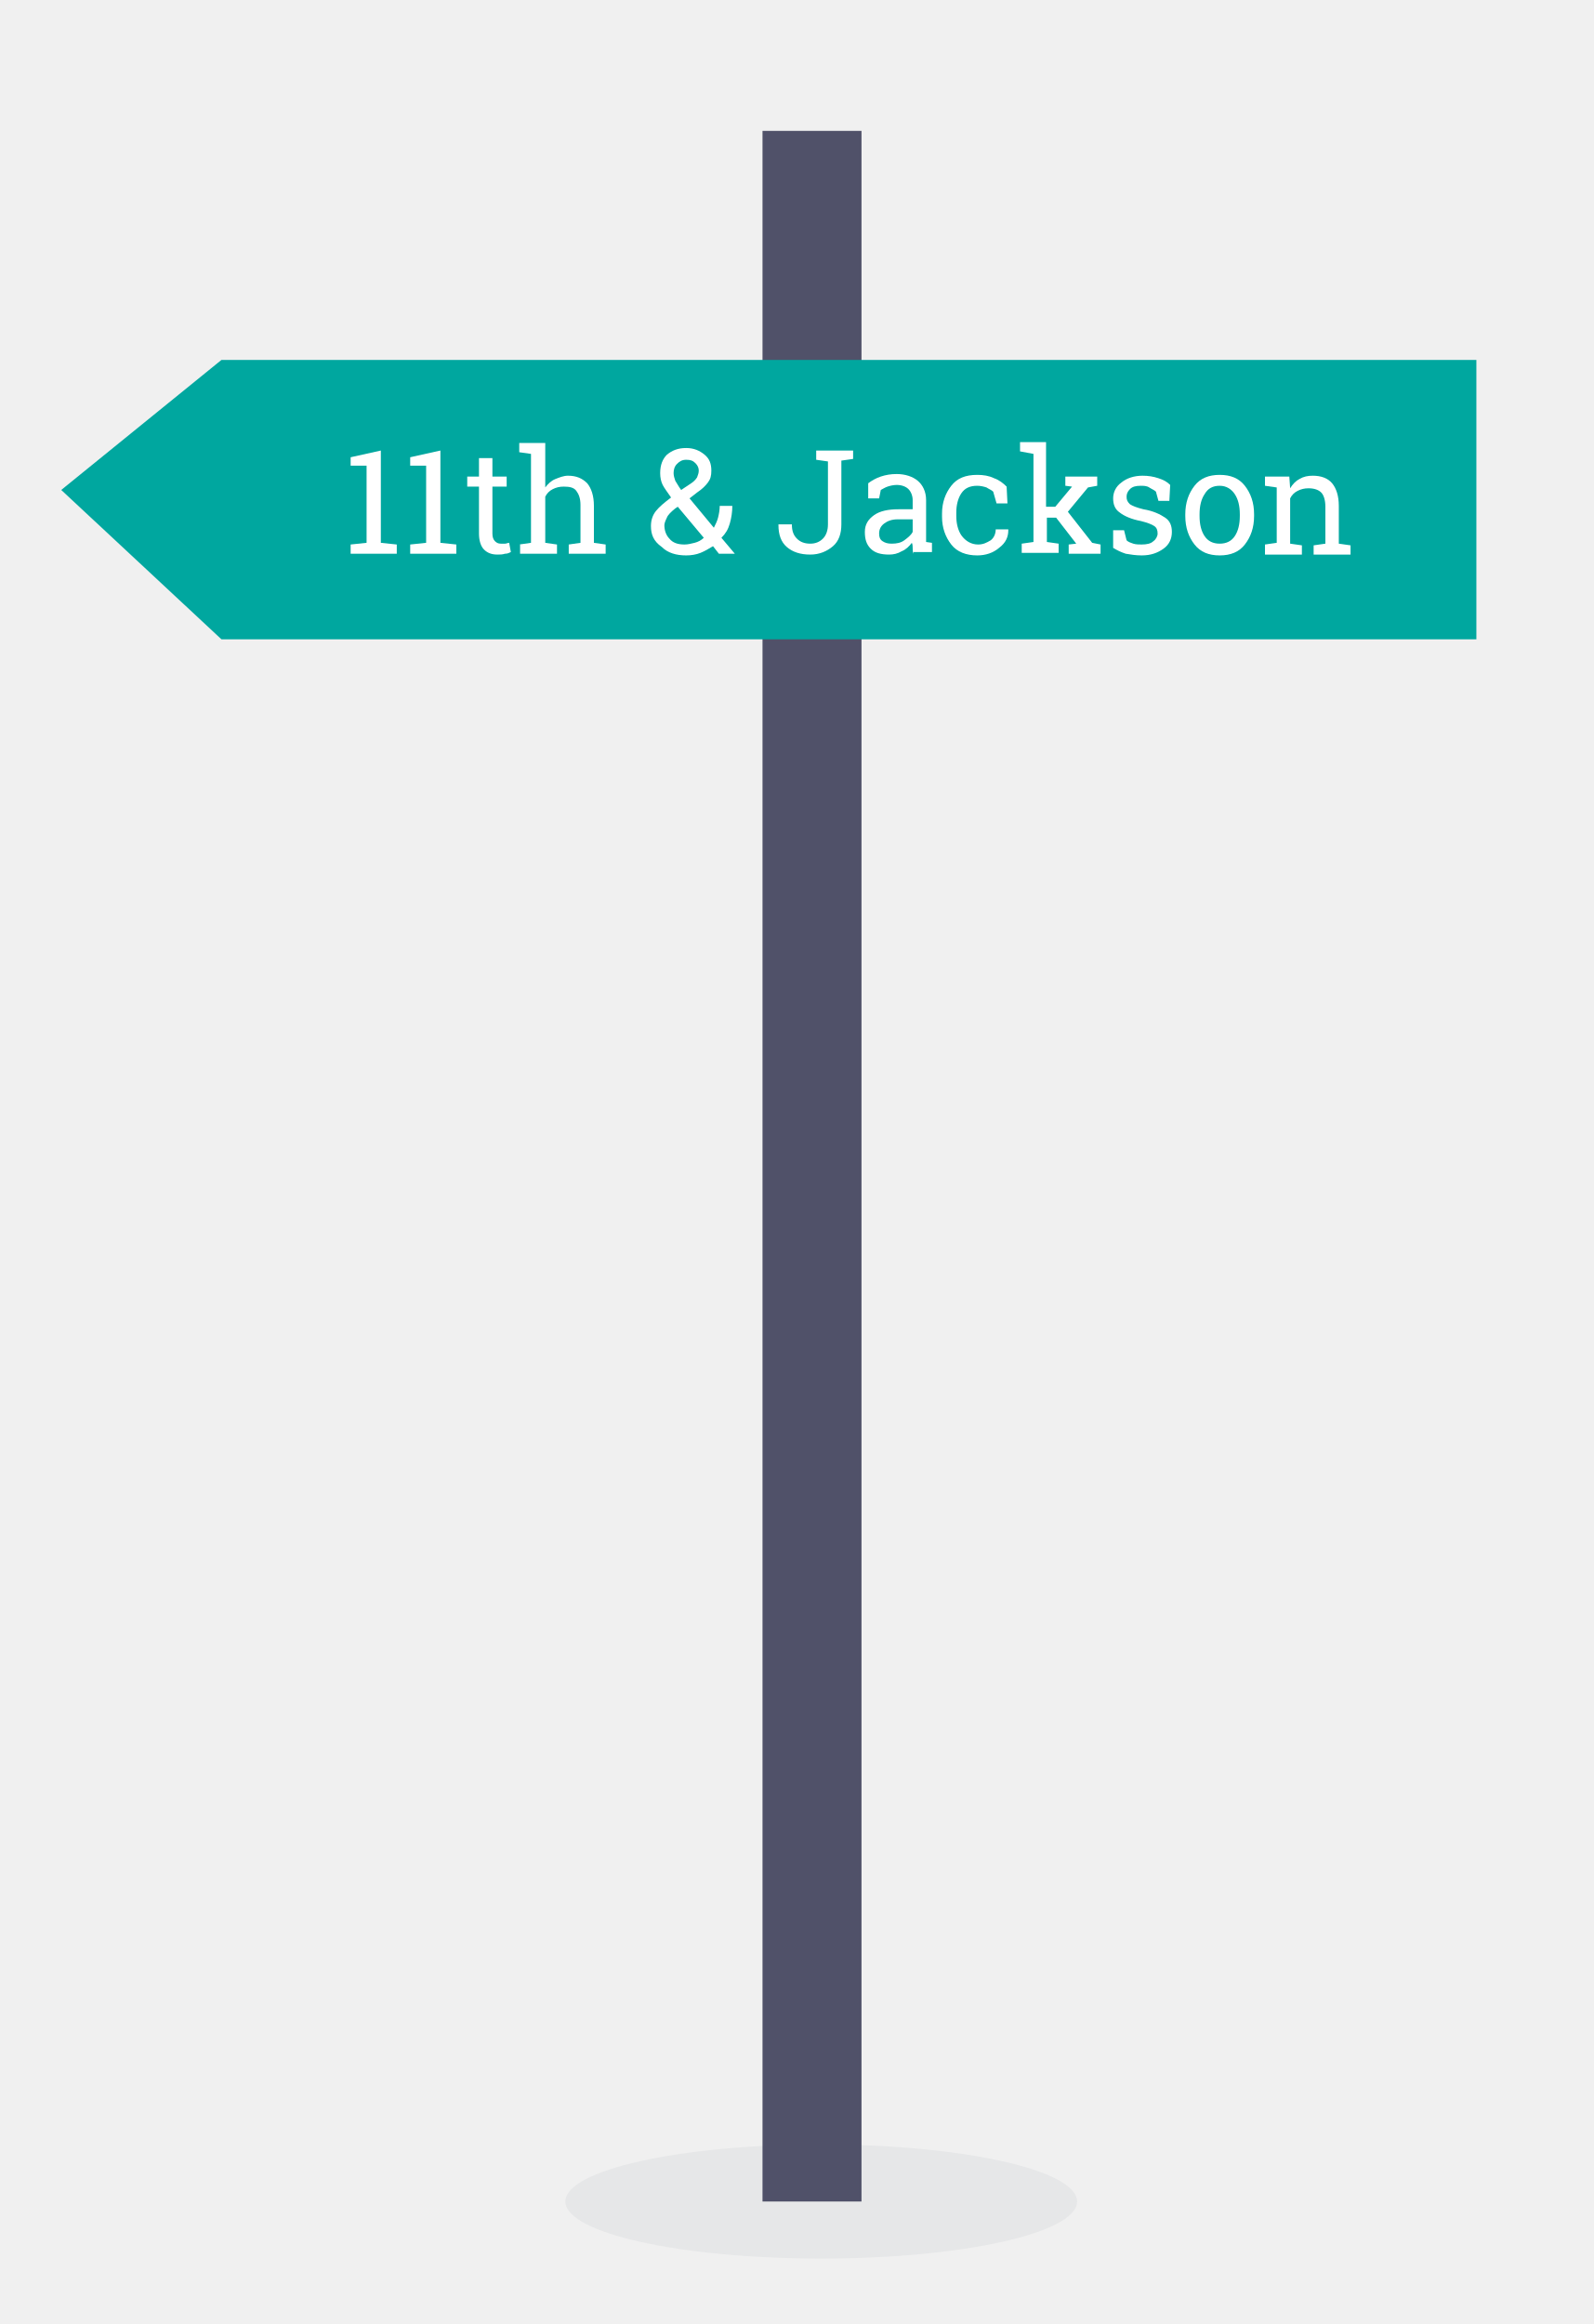
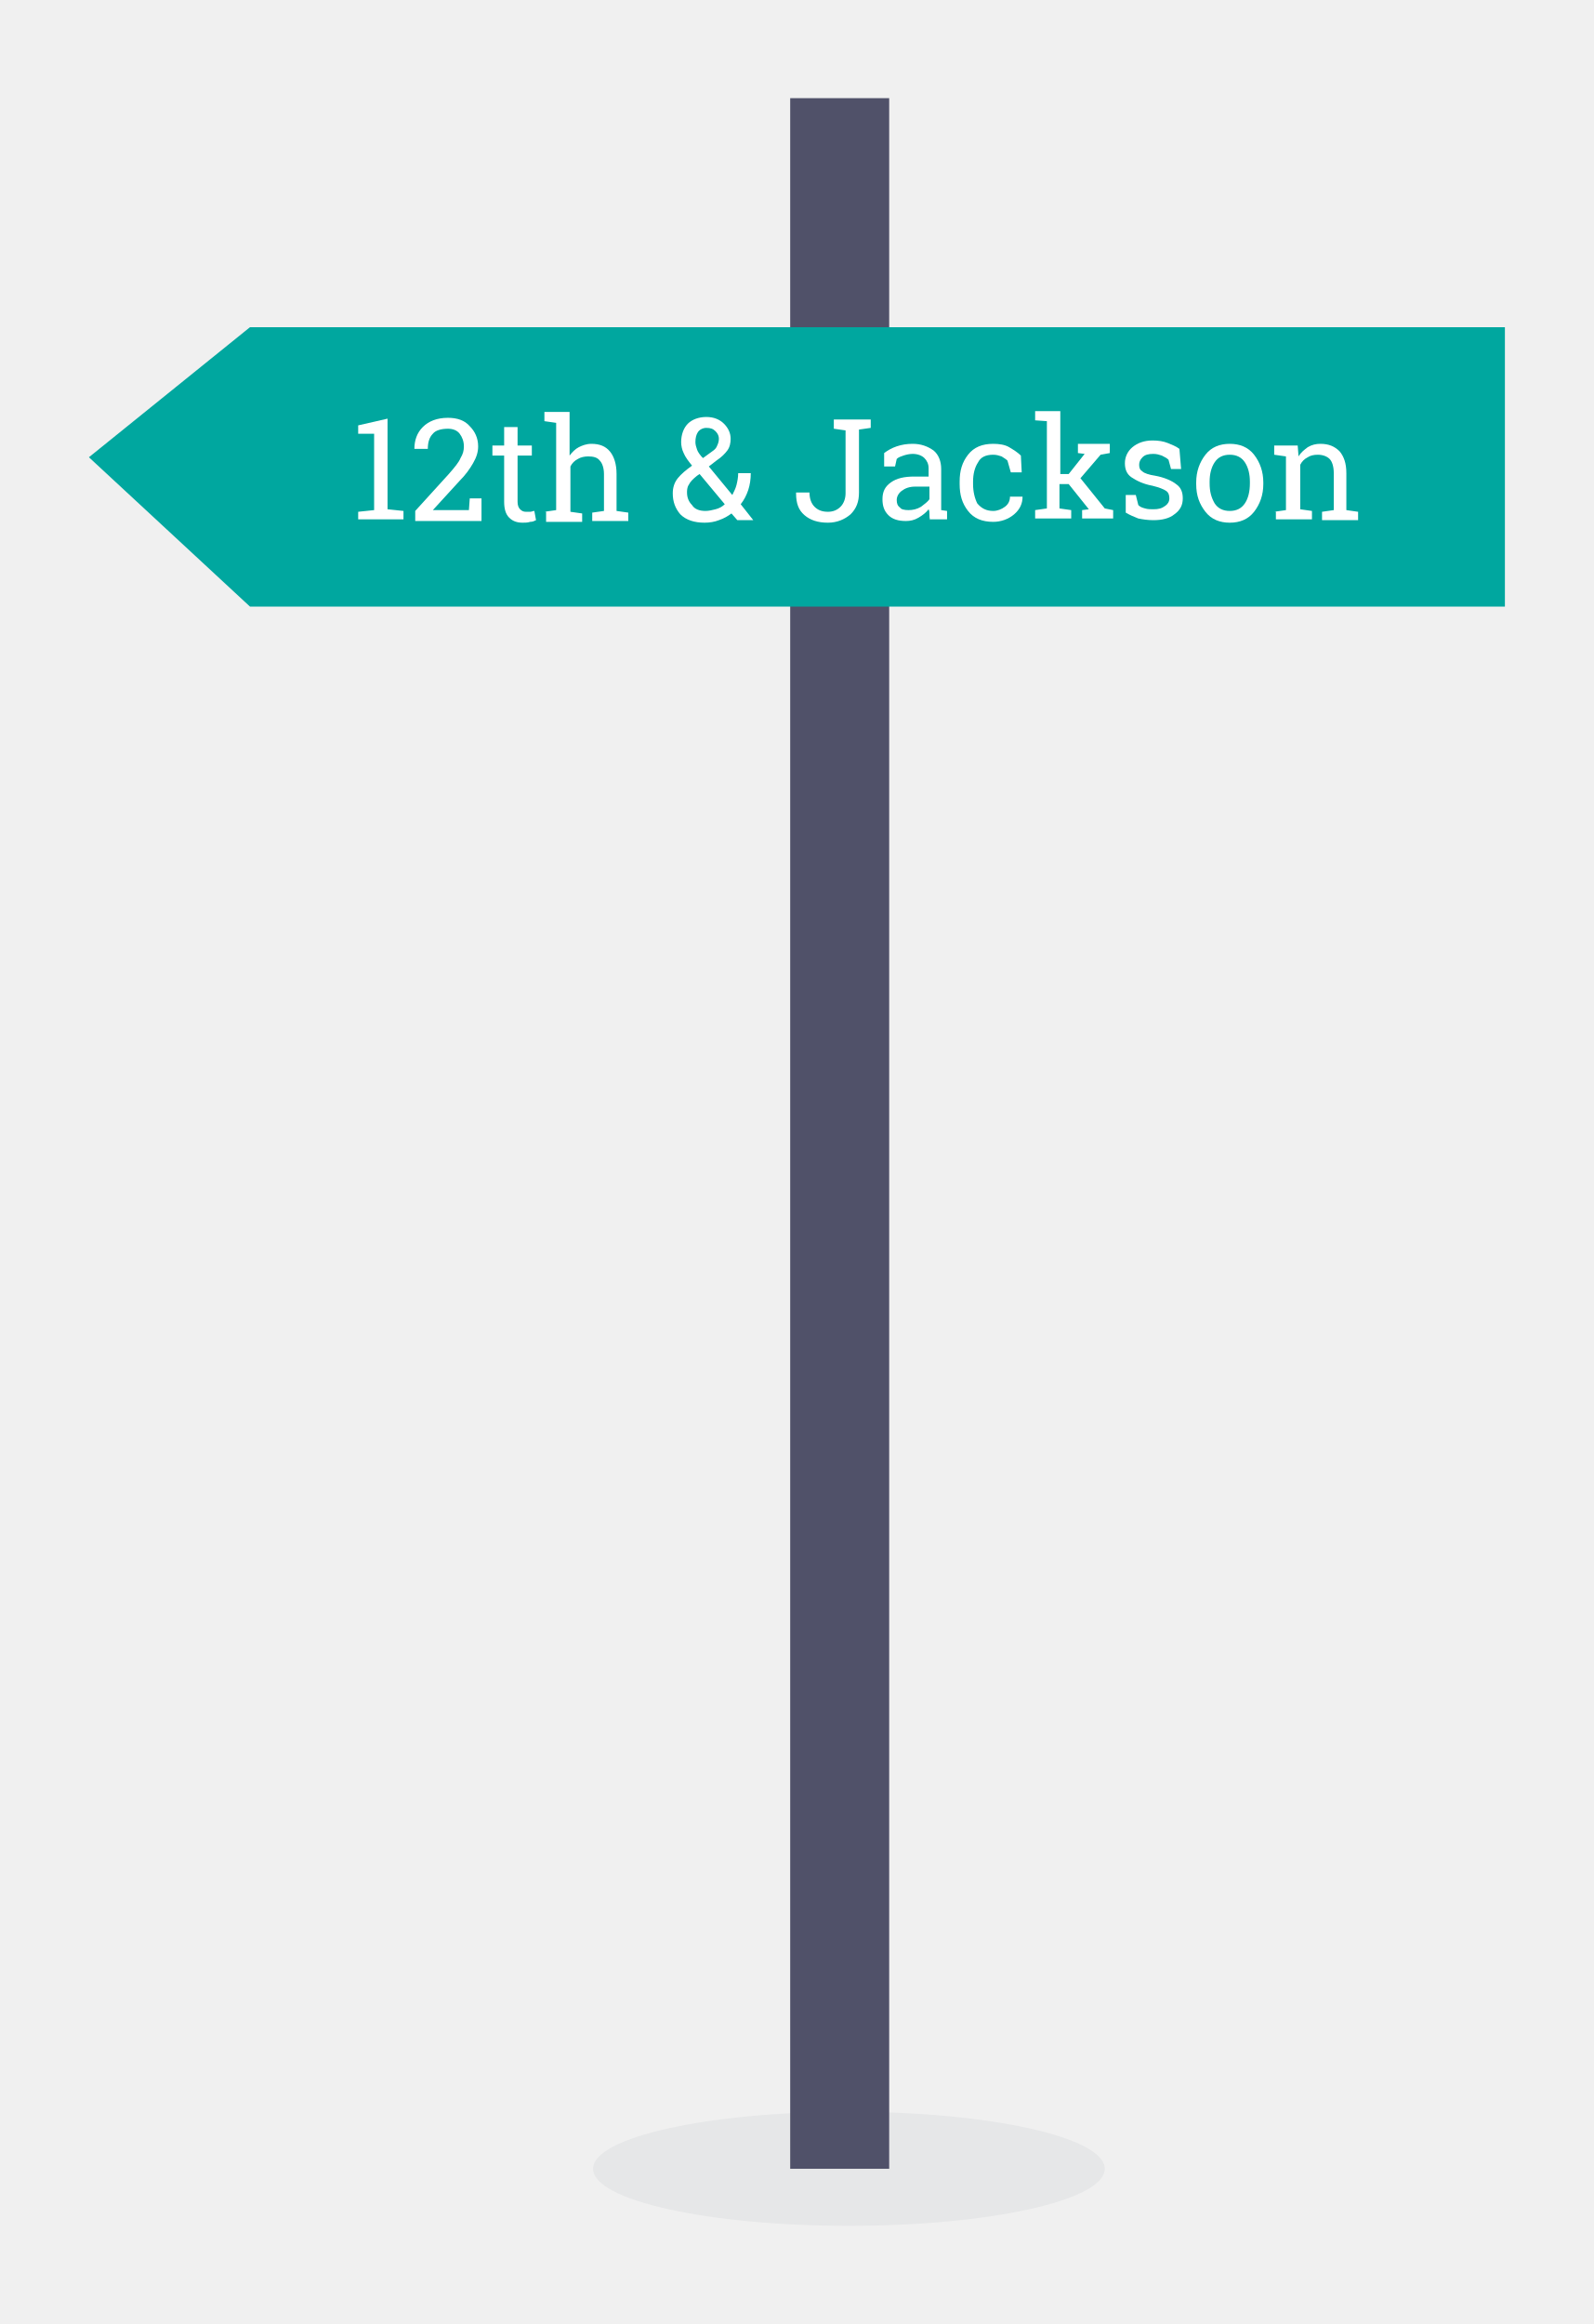
- <svg xmlns="http://www.w3.org/2000/svg" version="1.1" id="Layer_1" x="0px" y="0px" viewBox="94 42 190 277" style="enable-background:new 94 42 190 277;" xml:space="preserve">
+ <svg xmlns="http://www.w3.org/2000/svg" version="1.1" id="Layer_1" x="0px" y="0px" viewBox="-336 294 190 277" style="enable-background:new -336 294 190 277;" xml:space="preserve">
  <style type="text/css">
	.st0{fill:#E6E7E8;}
	.st1{fill:#505169;}
	.st2{fill:#00A79F;}
- 	.st3{enable-background:new    ;}
- 	.st4{fill:#FFFFFF;}
+ 	.st3{fill:#FFFFFF;}
</style>
+   <ellipse class="st0" cx="-234.8" cy="552.5" rx="30.5" ry="6.8" />
+   <rect x="-241.8" y="305.7" class="st1" width="11.8" height="246.8" />
+   <polygon class="st2" points="-156.6,366.3 -306.2,366.3 -325.4,348.5 -306.2,333 -156.6,333 " />
  <g>
-     <ellipse class="st0" cx="191.9" cy="304.4" rx="30.5" ry="6.8" />
-     <rect x="184.9" y="57.6" class="st1" width="11.8" height="246.8" />
-     <g>
-       <polygon class="st2" points="270,118.2 120.4,118.2 101.3,100.4 120.4,84.9 270,84.9   " />
-       <g>
-         <g class="st3">
-           <path class="st4" d="M135.8,106.9l1.9-0.2v-9.2l-1.9,0v-1l3.6-0.8v11l1.9,0.2v1.1h-5.5V106.9z" />
-           <path class="st4" d="M142.9,106.9l1.9-0.2v-9.2l-1.9,0v-1l3.6-0.8v11l1.9,0.2v1.1h-5.5V106.9z" />
-           <path class="st4" d="M152.7,96.6v2.2h1.7v1.2h-1.7v5.6c0,0.4,0.1,0.7,0.3,0.9c0.2,0.2,0.4,0.3,0.7,0.3c0.1,0,0.3,0,0.5,0      c0.2,0,0.3-0.1,0.5-0.1l0.2,1.1c-0.2,0.1-0.4,0.2-0.7,0.2c-0.3,0.1-0.6,0.1-0.9,0.1c-0.7,0-1.2-0.2-1.6-0.6      c-0.4-0.4-0.6-1.1-0.6-1.9v-5.6h-1.4v-1.2h1.4v-2.2H152.7z" />
-           <path class="st4" d="M155.9,106.9l1.4-0.2V96.1l-1.4-0.2v-1.1h3.1v5.3c0.3-0.4,0.7-0.8,1.2-1c0.5-0.2,1-0.4,1.5-0.4      c1,0,1.7,0.3,2.3,0.9c0.5,0.6,0.8,1.5,0.8,2.7v4.4l1.4,0.2v1.1h-4.4v-1.1l1.4-0.2v-4.5c0-0.8-0.2-1.3-0.5-1.7      c-0.3-0.4-0.8-0.5-1.5-0.5c-0.5,0-0.9,0.1-1.3,0.3c-0.4,0.2-0.7,0.5-0.9,0.9v5.5l1.4,0.2v1.1h-4.4V106.9z" />
-           <path class="st4" d="M171.6,104.7c0-0.7,0.2-1.3,0.6-1.8c0.4-0.5,1-1,1.8-1.6c-0.4-0.6-0.8-1.1-1-1.5c-0.2-0.4-0.3-0.9-0.3-1.4      c0-1,0.3-1.7,0.8-2.2c0.6-0.5,1.3-0.8,2.3-0.8c0.9,0,1.6,0.3,2.2,0.8c0.6,0.5,0.8,1.1,0.8,1.9c0,0.6-0.1,1-0.4,1.4      c-0.3,0.4-0.7,0.8-1.3,1.2l-0.9,0.7l2.9,3.5c0.2-0.4,0.4-0.8,0.5-1.2c0.1-0.4,0.2-0.9,0.2-1.4h1.5c0,0.7-0.1,1.4-0.3,2.1      s-0.5,1.2-1,1.7l1.6,1.9l0,0h-1.9l-0.7-0.9c-0.5,0.3-1,0.6-1.5,0.8c-0.5,0.2-1.1,0.3-1.7,0.3c-1.2,0-2.2-0.3-2.9-1      C171.9,106.5,171.6,105.7,171.6,104.7z M175.6,106.9c0.4,0,0.8-0.1,1.2-0.2c0.4-0.1,0.8-0.3,1.1-0.6l-3.1-3.7l-0.3,0.2      c-0.5,0.4-0.9,0.8-1,1.1c-0.2,0.4-0.3,0.7-0.3,0.9c0,0.6,0.2,1.2,0.6,1.6C174.2,106.7,174.8,106.9,175.6,106.9z M174.3,98.4      c0,0.3,0.1,0.6,0.2,0.9c0.2,0.3,0.4,0.7,0.7,1.1l1.2-0.8c0.3-0.2,0.5-0.4,0.7-0.7c0.1-0.3,0.2-0.5,0.2-0.8      c0-0.3-0.1-0.6-0.4-0.9c-0.3-0.3-0.6-0.4-1.1-0.4c-0.5,0-0.8,0.2-1.1,0.5C174.4,97.6,174.3,98,174.3,98.4z" />
-           <path class="st4" d="M195.7,95.6v1.1l-1.4,0.2v7.6c0,1.1-0.3,2-1,2.6c-0.7,0.6-1.6,1-2.7,1c-1.2,0-2.1-0.3-2.8-0.9      c-0.7-0.6-1-1.5-1-2.6l0-0.1h1.6c0,0.8,0.2,1.3,0.6,1.7c0.4,0.4,0.9,0.6,1.6,0.6c0.6,0,1.1-0.2,1.5-0.6c0.4-0.4,0.6-1,0.6-1.7      V97l-1.4-0.2v-1.1h3.1H195.7z" />
-           <path class="st4" d="M202.9,108c-0.1-0.2-0.1-0.5-0.1-0.7c0-0.2,0-0.4-0.1-0.6c-0.3,0.4-0.7,0.8-1.2,1c-0.5,0.3-1,0.4-1.5,0.4      c-1,0-1.7-0.2-2.2-0.7c-0.5-0.5-0.7-1.1-0.7-2c0-0.9,0.4-1.5,1.1-2c0.7-0.5,1.7-0.7,2.9-0.7h1.7v-1.1c0-0.5-0.2-1-0.5-1.3      c-0.3-0.3-0.8-0.5-1.4-0.5c-0.4,0-0.8,0.1-1.1,0.2c-0.3,0.1-0.6,0.3-0.8,0.4l-0.2,1h-1.3v-1.8c0.4-0.3,0.9-0.6,1.5-0.8      c0.6-0.2,1.2-0.3,1.9-0.3c1,0,1.9,0.3,2.5,0.8c0.6,0.5,1,1.3,1,2.3v4.4c0,0.1,0,0.2,0,0.3c0,0.1,0,0.2,0,0.3l0.7,0.1v1.1H202.9z       M200.3,106.8c0.6,0,1.1-0.1,1.5-0.4s0.8-0.6,1-1v-1.5H201c-0.7,0-1.2,0.2-1.6,0.5c-0.4,0.3-0.6,0.7-0.6,1.2      c0,0.4,0.1,0.7,0.4,0.9S199.8,106.8,200.3,106.8z" />
-           <path class="st4" d="M210.6,106.9c0.6,0,1-0.2,1.5-0.5c0.4-0.3,0.6-0.8,0.6-1.3h1.5l0,0.1c0,0.8-0.3,1.5-1.1,2.1      c-0.7,0.6-1.6,0.9-2.6,0.9c-1.3,0-2.4-0.4-3.1-1.3c-0.7-0.9-1.1-2-1.1-3.3v-0.4c0-1.3,0.4-2.4,1.1-3.3c0.7-0.9,1.7-1.3,3.1-1.3      c0.7,0,1.4,0.1,2,0.4c0.6,0.2,1.1,0.6,1.5,1l0.1,2h-1.3l-0.4-1.4c-0.2-0.2-0.5-0.3-0.8-0.5c-0.3-0.1-0.7-0.2-1.1-0.2      c-0.9,0-1.5,0.3-1.9,0.9s-0.6,1.4-0.6,2.3v0.4c0,0.9,0.2,1.7,0.6,2.3C209.1,106.5,209.8,106.9,210.6,106.9z" />
-           <path class="st4" d="M215.6,95.8v-1.1h3.1v7.7h1.1l2-2.4l-0.8-0.1v-1.1h3.8v1.1l-1.1,0.2l-2.4,2.9l2.9,3.7l1,0.2v1.1h-3.8v-1.1      l0.9-0.1l-2.4-3.1h-1.1v2.9l1.4,0.2v1.1h-4.4v-1.1l1.4-0.2V96.1L215.6,95.8z" />
-           <path class="st4" d="M233.4,101.7h-1.3l-0.3-1.1c-0.2-0.2-0.5-0.3-0.8-0.5s-0.7-0.2-1-0.2c-0.6,0-1,0.1-1.3,0.4      c-0.3,0.3-0.4,0.6-0.4,0.9c0,0.4,0.1,0.6,0.4,0.9c0.3,0.2,0.8,0.4,1.6,0.6c1.2,0.2,2,0.6,2.6,1c0.6,0.4,0.8,1,0.8,1.7      c0,0.8-0.3,1.5-1,2c-0.7,0.5-1.5,0.8-2.6,0.8c-0.7,0-1.3-0.1-1.9-0.2c-0.6-0.2-1-0.4-1.5-0.7l0-2.1h1.3l0.3,1.2      c0.2,0.2,0.5,0.3,0.8,0.4c0.3,0.1,0.7,0.1,1,0.1c0.6,0,1.1-0.1,1.4-0.4c0.3-0.2,0.5-0.6,0.5-0.9c0-0.4-0.1-0.7-0.4-0.9      c-0.3-0.2-0.8-0.4-1.6-0.6c-1.1-0.2-2-0.6-2.5-1c-0.6-0.4-0.8-1-0.8-1.7c0-0.7,0.3-1.4,1-1.9c0.6-0.5,1.5-0.8,2.5-0.8      c0.7,0,1.3,0.1,1.9,0.3c0.6,0.2,1,0.4,1.4,0.8L233.4,101.7z" />
-           <path class="st4" d="M235.3,103.3c0-1.4,0.4-2.5,1.1-3.4c0.7-0.9,1.7-1.3,3-1.3c1.3,0,2.3,0.4,3,1.3c0.7,0.9,1.1,2,1.1,3.4v0.2      c0,1.4-0.4,2.5-1.1,3.4c-0.7,0.9-1.7,1.3-3,1.3c-1.3,0-2.3-0.4-3-1.3c-0.7-0.9-1.1-2-1.1-3.4V103.3z M237,103.5      c0,1,0.2,1.8,0.6,2.4c0.4,0.6,1,0.9,1.8,0.9c0.8,0,1.4-0.3,1.8-0.9c0.4-0.6,0.6-1.4,0.6-2.4v-0.2c0-1-0.2-1.8-0.6-2.4      c-0.4-0.6-1-1-1.8-1c-0.8,0-1.4,0.3-1.8,1c-0.4,0.6-0.6,1.4-0.6,2.4V103.5z" />
-           <path class="st4" d="M244.8,106.9l1.4-0.2v-6.6l-1.4-0.2v-1.1h2.9l0.1,1.4c0.3-0.5,0.7-0.9,1.1-1.1c0.5-0.3,1-0.4,1.6-0.4      c1,0,1.8,0.3,2.3,0.9c0.5,0.6,0.8,1.5,0.8,2.7v4.5l1.4,0.2v1.1h-4.4v-1.1l1.4-0.2v-4.4c0-0.8-0.2-1.4-0.5-1.7      c-0.3-0.3-0.8-0.5-1.5-0.5c-0.5,0-0.9,0.1-1.3,0.3c-0.4,0.2-0.7,0.5-0.9,0.9v5.4l1.4,0.2v1.1h-4.4V106.9z" />
-         </g>
-       </g>
-     </g>
+     <path class="st3" d="M-293.3,355l1.9-0.2v-9.1l-1.9,0v-1l3.5-0.8v10.8l1.9,0.2v1h-5.4V355z" />
+     <path class="st3" d="M-286.5,356v-1.1l4-4.4c0.7-0.8,1.2-1.4,1.4-1.9c0.3-0.5,0.4-0.9,0.4-1.4c0-0.6-0.2-1.1-0.5-1.5   s-0.8-0.6-1.4-0.6c-0.8,0-1.5,0.2-1.8,0.6c-0.4,0.4-0.6,1-0.6,1.8h-1.6l0,0c0-1,0.3-1.9,1-2.6c0.7-0.7,1.7-1.1,3-1.1   c1.1,0,2,0.3,2.6,1c0.6,0.6,1,1.4,1,2.4c0,0.7-0.2,1.3-0.6,2c-0.4,0.7-0.9,1.4-1.6,2.1l-3.2,3.5l0,0h4.3l0.1-1.4h1.4v2.7H-286.5z" />
+     <path class="st3" d="M-274.3,344.9v2.2h1.7v1.2h-1.7v5.5c0,0.4,0.1,0.7,0.3,0.9c0.2,0.2,0.4,0.3,0.7,0.3c0.1,0,0.3,0,0.5,0   c0.2,0,0.3-0.1,0.5-0.1l0.2,1.1c-0.2,0.1-0.4,0.2-0.7,0.2c-0.3,0.1-0.6,0.1-0.9,0.1c-0.7,0-1.2-0.2-1.6-0.6c-0.4-0.4-0.6-1-0.6-1.9   v-5.5h-1.4v-1.2h1.4v-2.2H-274.3z" />
+     <path class="st3" d="M-271.1,355l1.4-0.2v-10.4l-1.4-0.2v-1.1h3v5.2c0.3-0.4,0.7-0.8,1.1-1c0.4-0.2,0.9-0.4,1.5-0.4   c1,0,1.7,0.3,2.2,0.9c0.5,0.6,0.8,1.5,0.8,2.7v4.4l1.4,0.2v1h-4.3v-1l1.4-0.2v-4.4c0-0.7-0.2-1.3-0.5-1.6c-0.3-0.4-0.8-0.5-1.4-0.5   c-0.4,0-0.9,0.1-1.2,0.3c-0.4,0.2-0.7,0.5-0.9,0.9v5.4l1.4,0.2v1h-4.3V355z" />
+     <path class="st3" d="M-255.8,352.8c0-0.7,0.2-1.3,0.6-1.8c0.4-0.5,1-1,1.7-1.5c-0.4-0.5-0.8-1-1-1.5c-0.2-0.4-0.3-0.9-0.3-1.3   c0-0.9,0.3-1.7,0.8-2.2c0.5-0.5,1.3-0.8,2.2-0.8c0.9,0,1.6,0.3,2.1,0.8c0.5,0.5,0.8,1.1,0.8,1.8c0,0.5-0.1,1-0.4,1.4   c-0.3,0.4-0.7,0.8-1.3,1.2l-0.9,0.7l2.8,3.4c0.2-0.4,0.4-0.8,0.5-1.2c0.1-0.4,0.2-0.9,0.2-1.4h1.5c0,0.7-0.1,1.4-0.3,2   c-0.2,0.6-0.5,1.2-0.9,1.7l1.5,1.9l0,0h-1.9l-0.7-0.8c-0.4,0.3-0.9,0.6-1.5,0.8c-0.5,0.2-1.1,0.3-1.7,0.3c-1.2,0-2.2-0.3-2.9-1   C-255.5,354.6-255.8,353.8-255.8,352.8z M-251.9,354.9c0.4,0,0.8-0.1,1.2-0.2c0.4-0.1,0.8-0.3,1.1-0.6l-3-3.6l-0.3,0.2   c-0.5,0.4-0.8,0.7-1,1.1c-0.2,0.3-0.2,0.7-0.2,0.9c0,0.6,0.2,1.1,0.6,1.5C-253.2,354.7-252.6,354.9-251.9,354.9z M-253.1,346.7   c0,0.3,0.1,0.6,0.2,0.9c0.1,0.3,0.4,0.7,0.7,1l1.1-0.8c0.3-0.2,0.5-0.4,0.6-0.7c0.1-0.2,0.2-0.5,0.2-0.8c0-0.3-0.1-0.6-0.4-0.9   c-0.3-0.3-0.6-0.4-1.1-0.4c-0.4,0-0.8,0.2-1,0.5C-253,345.8-253.1,346.2-253.1,346.7z" />
+     <path class="st3" d="M-232.2,343.9v1.1l-1.4,0.2v7.5c0,1.1-0.3,1.9-1,2.6c-0.7,0.6-1.6,1-2.7,1c-1.2,0-2.1-0.3-2.8-0.9   c-0.7-0.6-1-1.4-1-2.6l0-0.1h1.6c0,0.7,0.2,1.3,0.6,1.7c0.4,0.4,0.9,0.6,1.6,0.6c0.6,0,1.1-0.2,1.5-0.6c0.4-0.4,0.6-1,0.6-1.6v-7.5   l-1.4-0.2v-1.1h3H-232.2z" />
+     <path class="st3" d="M-225.1,356c-0.1-0.2-0.1-0.5-0.1-0.7c0-0.2,0-0.4-0.1-0.6c-0.3,0.4-0.7,0.7-1.2,1c-0.5,0.3-1,0.4-1.5,0.4   c-0.9,0-1.6-0.2-2.1-0.7c-0.5-0.5-0.7-1.1-0.7-1.9c0-0.9,0.3-1.5,1-2c0.7-0.5,1.6-0.7,2.8-0.7h1.7v-1c0-0.5-0.2-0.9-0.5-1.2   c-0.3-0.3-0.8-0.5-1.4-0.5c-0.4,0-0.8,0.1-1.1,0.2c-0.3,0.1-0.6,0.2-0.8,0.4l-0.2,0.9h-1.3V348c0.4-0.3,0.9-0.6,1.5-0.8   c0.6-0.2,1.2-0.3,1.9-0.3c1,0,1.8,0.3,2.5,0.8c0.6,0.5,0.9,1.3,0.9,2.2v4.3c0,0.1,0,0.2,0,0.3c0,0.1,0,0.2,0,0.3l0.7,0.1v1H-225.1z    M-227.7,354.8c0.5,0,1-0.1,1.5-0.4c0.4-0.3,0.8-0.6,1-0.9V352h-1.7c-0.7,0-1.2,0.2-1.6,0.5c-0.4,0.3-0.6,0.7-0.6,1.1   c0,0.4,0.1,0.7,0.4,0.9C-228.6,354.7-228.2,354.8-227.7,354.8z" />
+     <path class="st3" d="M-217.6,354.9c0.5,0,1-0.2,1.4-0.5c0.4-0.3,0.6-0.7,0.6-1.2h1.5l0,0c0,0.8-0.3,1.5-1,2.1   c-0.7,0.6-1.6,0.9-2.5,0.9c-1.3,0-2.3-0.4-3-1.3c-0.7-0.9-1-1.9-1-3.2v-0.3c0-1.3,0.3-2.3,1-3.2c0.7-0.9,1.7-1.3,3-1.3   c0.7,0,1.4,0.1,1.9,0.4s1,0.6,1.4,1l0.1,2h-1.3l-0.4-1.4c-0.2-0.2-0.4-0.3-0.7-0.5c-0.3-0.1-0.6-0.2-1-0.2c-0.9,0-1.5,0.3-1.8,0.9   c-0.4,0.6-0.6,1.4-0.6,2.3v0.3c0,0.9,0.2,1.7,0.5,2.3C-219,354.6-218.4,354.9-217.6,354.9z" />
+     <path class="st3" d="M-212.6,344.1v-1.1h3v7.5h1l1.9-2.4l-0.8-0.1v-1.1h3.8v1.1l-1.1,0.2l-2.4,2.8l2.9,3.6l1,0.2v1h-3.7v-1l0.8-0.1   l-2.4-3h-1.1v2.9l1.4,0.2v1h-4.3v-1l1.4-0.2v-10.4L-212.6,344.1z" />
+     <path class="st3" d="M-195.2,349.9h-1.2l-0.3-1.1c-0.2-0.2-0.4-0.3-0.8-0.5c-0.3-0.1-0.6-0.2-1-0.2c-0.6,0-1,0.1-1.3,0.4   c-0.3,0.3-0.4,0.6-0.4,0.9c0,0.4,0.1,0.6,0.4,0.8c0.2,0.2,0.8,0.4,1.5,0.5c1.1,0.2,2,0.6,2.5,1c0.6,0.4,0.8,1,0.8,1.7   c0,0.8-0.3,1.4-1,1.9c-0.6,0.5-1.5,0.7-2.5,0.7c-0.7,0-1.3-0.1-1.8-0.2c-0.5-0.2-1-0.4-1.5-0.7l0-2.1h1.2l0.3,1.2   c0.2,0.2,0.4,0.3,0.8,0.4c0.3,0.1,0.7,0.1,1,0.1c0.6,0,1-0.1,1.4-0.4c0.3-0.2,0.5-0.5,0.5-0.9c0-0.4-0.1-0.7-0.4-0.9   c-0.3-0.2-0.8-0.4-1.6-0.6c-1.1-0.2-1.9-0.6-2.5-1c-0.6-0.4-0.8-1-0.8-1.7c0-0.7,0.3-1.4,0.9-1.9c0.6-0.5,1.4-0.8,2.4-0.8   c0.7,0,1.3,0.1,1.8,0.3c0.5,0.2,1,0.4,1.4,0.7L-195.2,349.9z" />
+     <path class="st3" d="M-193.4,351.5c0-1.3,0.4-2.4,1.1-3.3c0.7-0.9,1.7-1.3,2.9-1.3c1.2,0,2.2,0.4,2.9,1.3c0.7,0.9,1.1,2,1.1,3.3   v0.2c0,1.3-0.4,2.4-1.1,3.3c-0.7,0.9-1.7,1.3-2.9,1.3c-1.2,0-2.2-0.4-2.9-1.3c-0.7-0.9-1.1-1.9-1.1-3.3V351.5z M-191.8,351.6   c0,1,0.2,1.7,0.6,2.4c0.4,0.6,1,0.9,1.8,0.9c0.8,0,1.4-0.3,1.8-0.9c0.4-0.6,0.6-1.4,0.6-2.4v-0.2c0-0.9-0.2-1.7-0.6-2.3   c-0.4-0.6-1-0.9-1.8-0.9c-0.8,0-1.4,0.3-1.8,0.9c-0.4,0.6-0.6,1.4-0.6,2.3V351.6z" />
+     <path class="st3" d="M-184.1,355l1.4-0.2v-6.4l-1.4-0.2v-1.1h2.8l0.1,1.3c0.3-0.5,0.7-0.8,1.1-1.1c0.5-0.3,1-0.4,1.5-0.4   c1,0,1.7,0.3,2.3,0.9c0.5,0.6,0.8,1.4,0.8,2.6v4.4l1.4,0.2v1h-4.3v-1l1.4-0.2v-4.4c0-0.8-0.2-1.4-0.5-1.7c-0.3-0.3-0.8-0.5-1.4-0.5   c-0.5,0-0.9,0.1-1.2,0.3c-0.4,0.2-0.7,0.5-0.9,0.9v5.3l1.4,0.2v1h-4.3V355z" />
  </g>
</svg>
